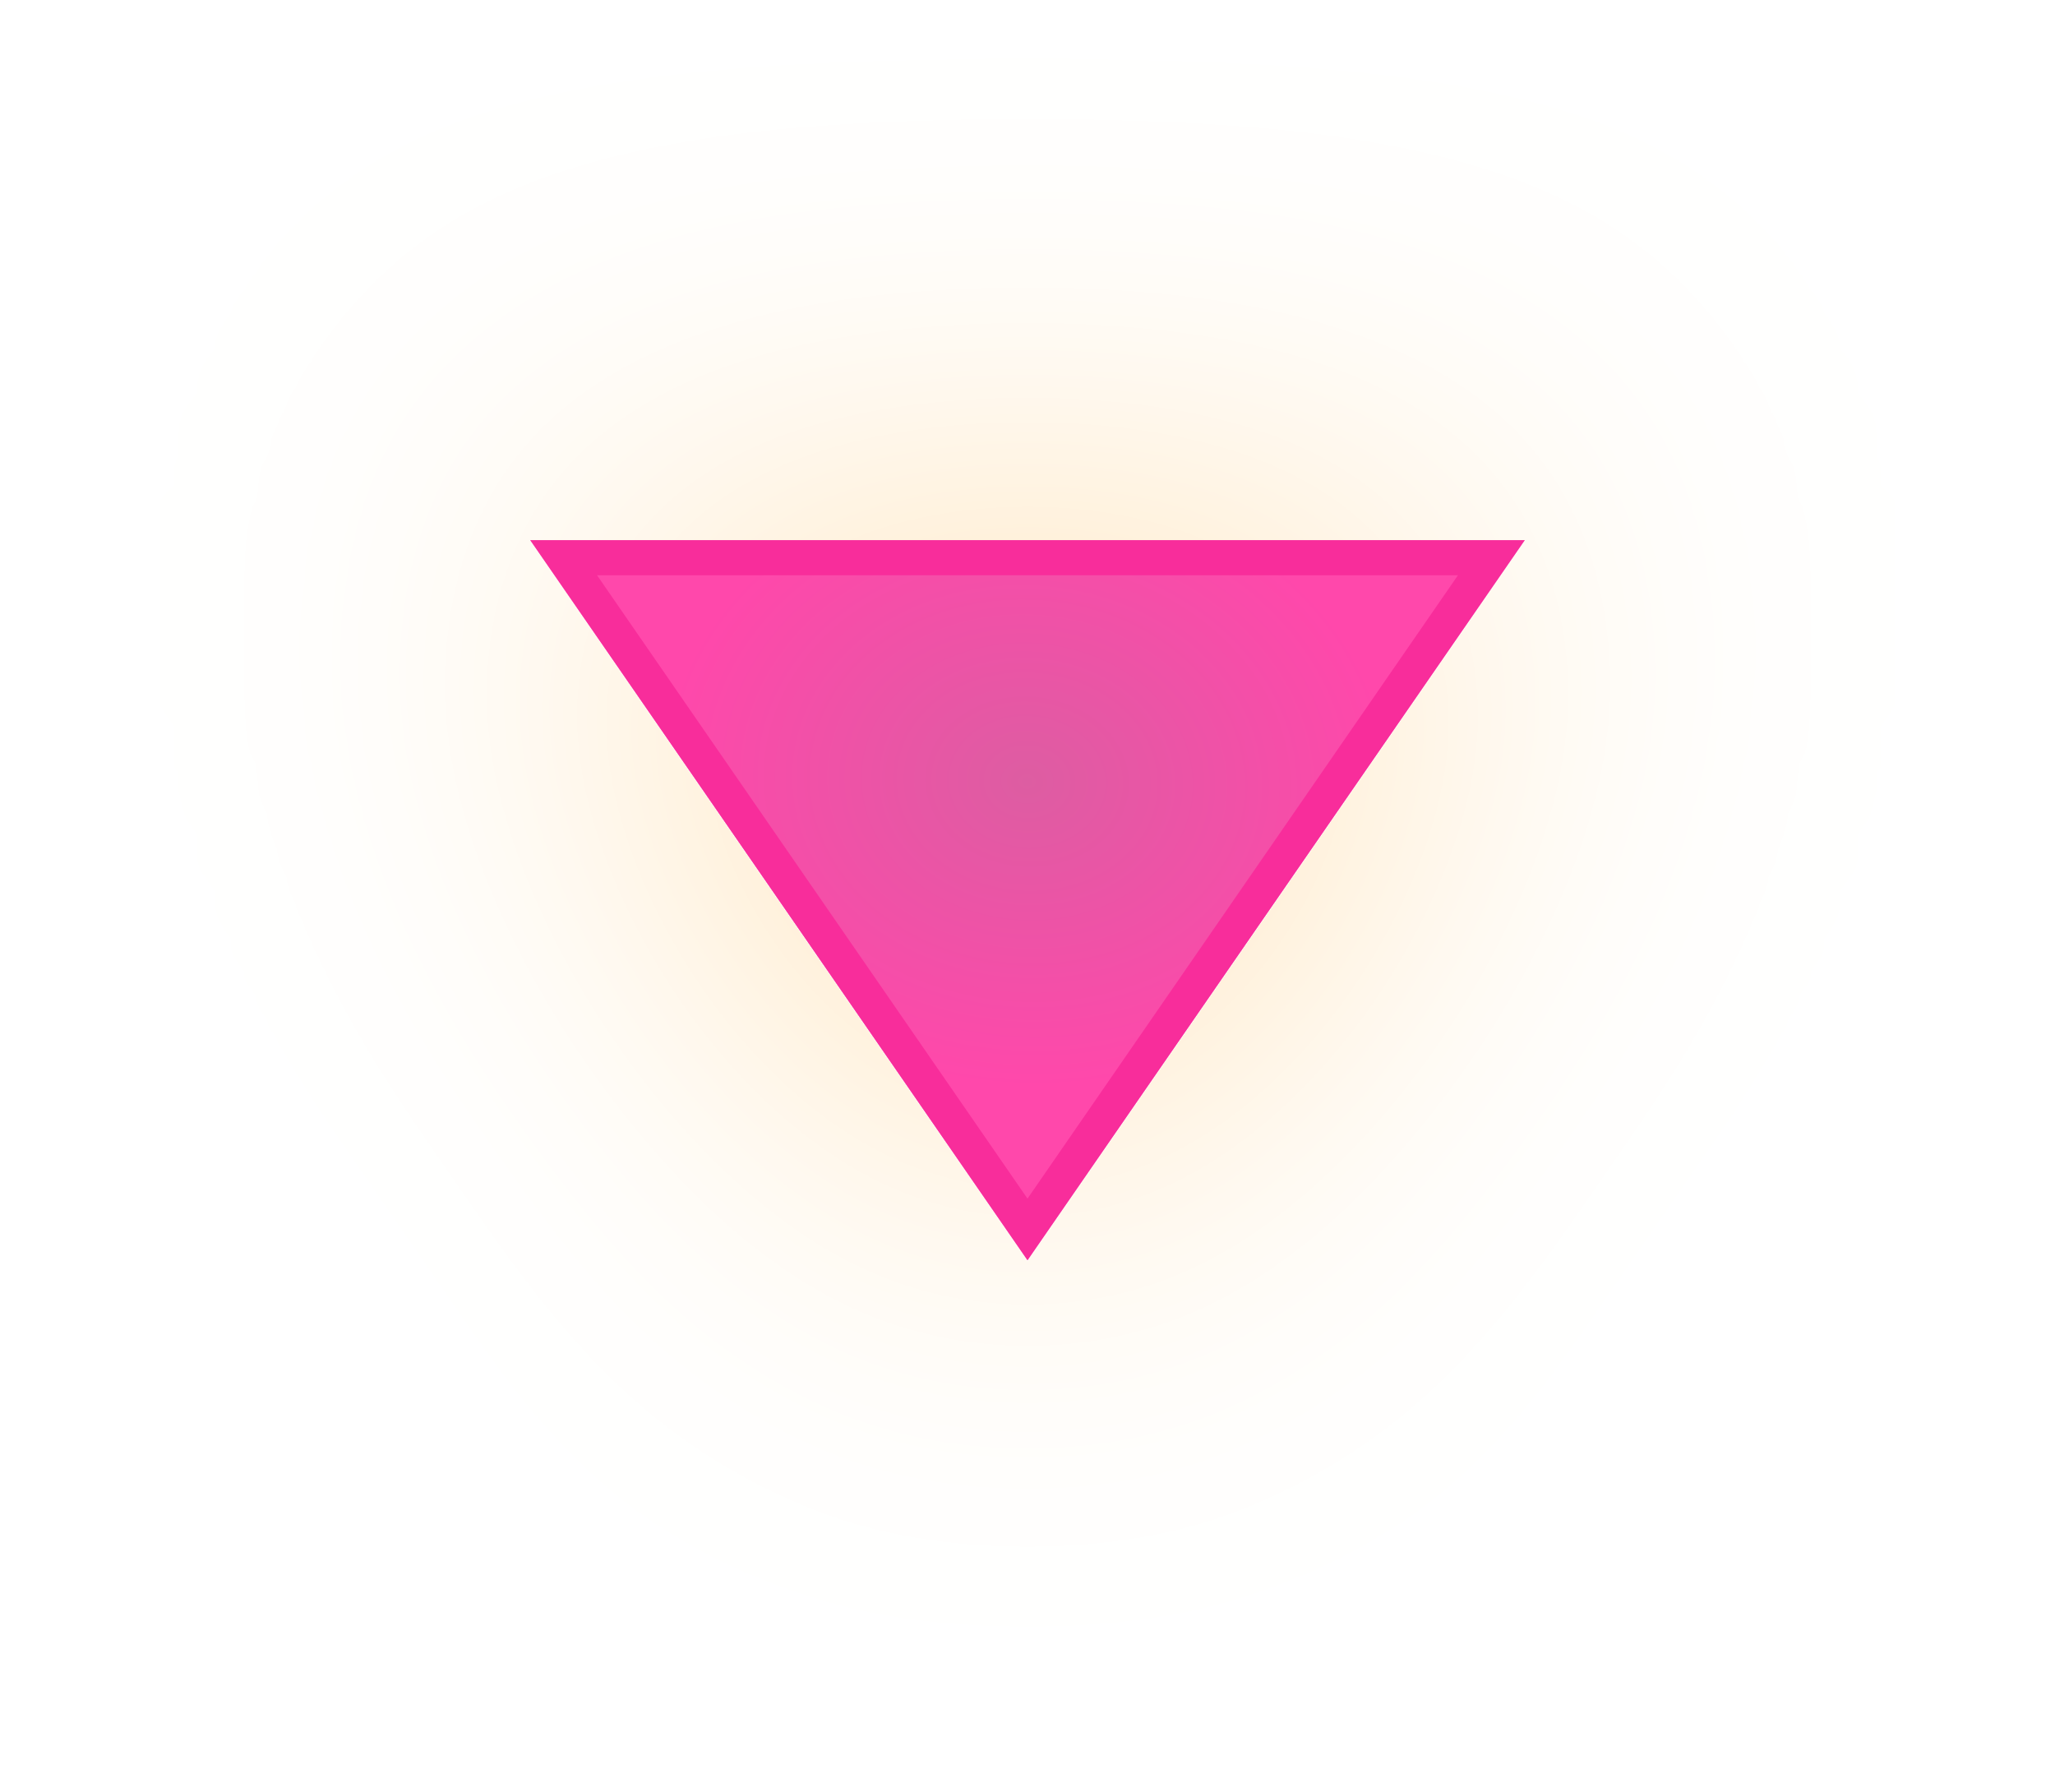
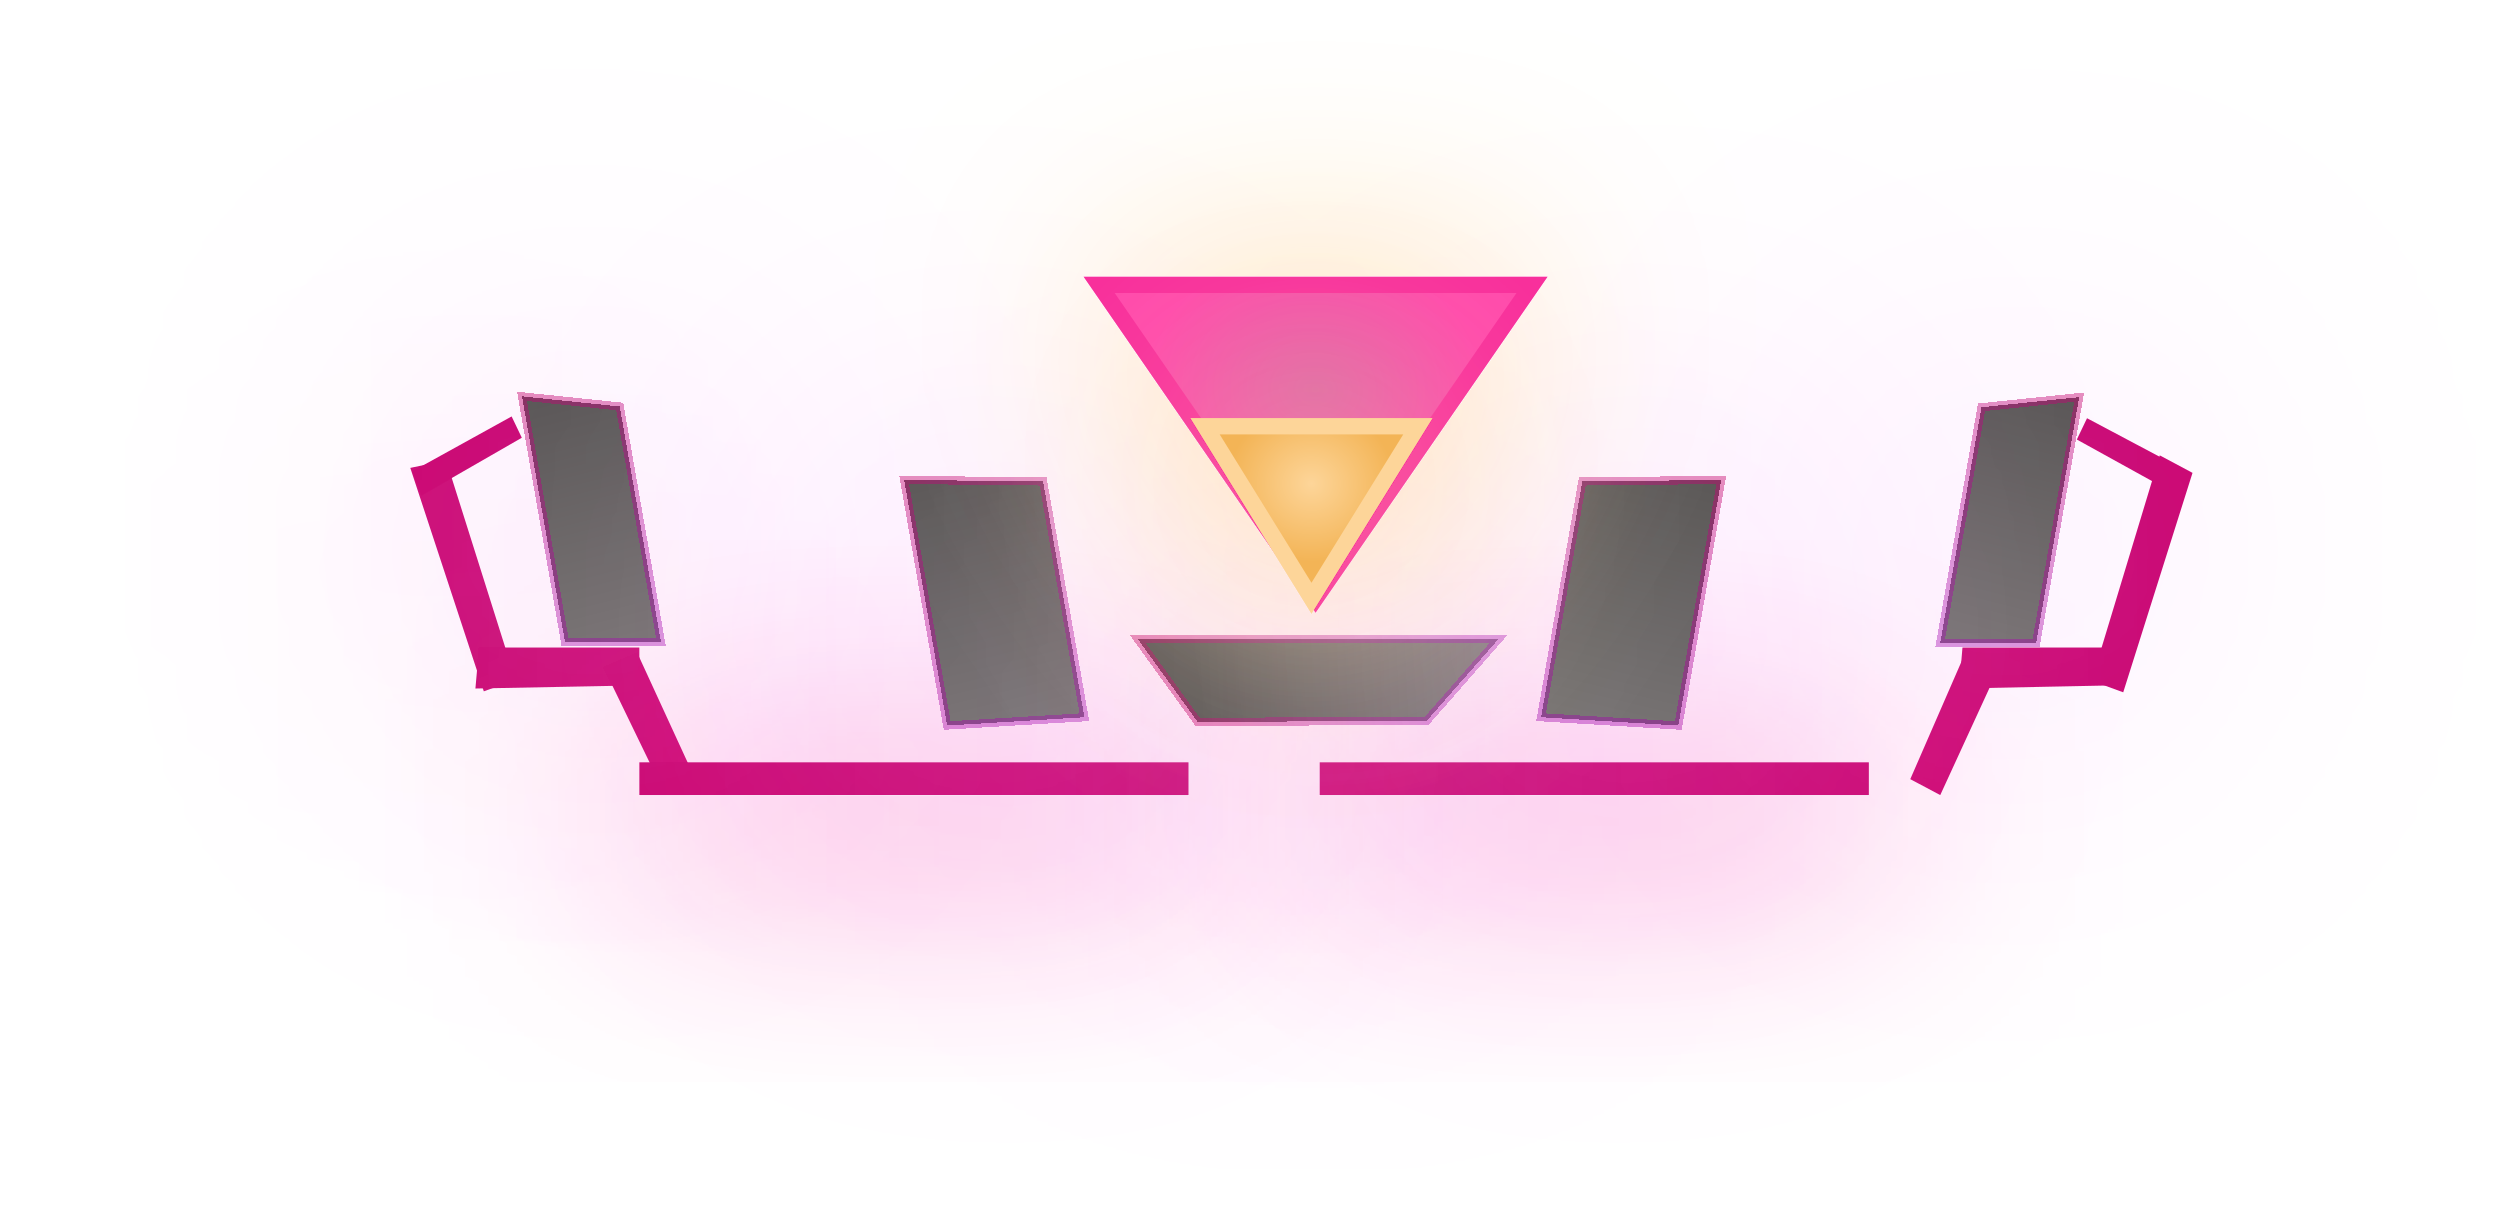
- <svg xmlns="http://www.w3.org/2000/svg" width="117" height="102" viewBox="0 0 117 102" fill="none">
-   <g filter="url(#filter0_d_5_19)">
-     <path d="M58.5 70L32.086 31.75L84.914 31.75L58.5 70Z" fill="url(#paint0_diamond_5_19)" />
-     <path d="M58.5 70L32.086 31.75L84.914 31.75L58.5 70Z" stroke="#F82D9B" stroke-width="2" />
+ <svg xmlns="http://www.w3.org/2000/svg" width="305" height="147" viewBox="0 0 305 147" fill="none">
+   <g filter="url(#filter0_d_4001_2)">
+     <path d="M50.055 57.083L54.432 56.163L62.886 82.935L59.024 84.344L54.539 70.713L50.055 57.083Z" fill="#C8006C" />
+   </g>
+   <path d="M263.494 55.556L267.487 57.69L259.033 84.462L255.17 83.052L259.332 69.304L263.494 55.556Z" fill="#C8006C" />
+   <g filter="url(#filter1_d_4001_2)">
+     <path d="M58 84L58.443 79H78V83.614L68 83.807L58 84Z" fill="#C8006C" />
+   </g>
+   <path d="M239 84L239.421 79H258V83.614L248.5 83.807L239 84Z" fill="#C8006C" />
+   <g filter="url(#filter2_d_4001_2)">
+     <path d="M73.628 81.415L77.749 79.656L84.755 94.895L81.098 96.837L77.363 89.126L73.628 81.415Z" fill="#C8006C" />
+   </g>
+   <path d="M239.91 79.311L243.714 81.76L236.71 97L233.053 95.058L236.482 87.184L239.91 79.311Z" fill="#C8006C" />
+   <g filter="url(#filter3_d_4001_2)">
+     <path d="M51.402 60.454L50.329 57.486L62.418 50.805L63.661 53.404L57.532 56.929L51.402 60.454Z" fill="#C8006C" />
+   </g>
+   <path d="M267.084 57.638L265.463 60.303L253.374 53.622L254.617 51.023L260.851 54.33L267.084 57.638Z" fill="#C8006C" />
+   <g filter="url(#filter4_d_4001_2)">
+     <rect x="78" y="97" width="4" height="67" transform="rotate(-90 78 97)" fill="#C8016D" />
+   </g>
+   <g filter="url(#filter5_d_4001_2)">
+     <rect x="161" y="97" width="4" height="67" transform="rotate(-90 161 97)" fill="#C8016D" />
+   </g>
+   <g filter="url(#filter6_d_4001_2)">
+     <path d="M63.685 48.353L75.604 49.591L80.642 78.355L68.933 78.316L63.685 48.353Z" fill="url(#paint0_linear_4001_2)" shape-rendering="crispEdges" />
+     <path d="M63.685 48.353L75.604 49.591L80.642 78.355L68.933 78.316L63.685 48.353Z" stroke="url(#paint1_linear_4001_2)" shape-rendering="crispEdges" />
+   </g>
+   <g filter="url(#filter7_d_4001_2)">
+     <path d="M253.661 48.449L241.742 49.686L236.703 78.451L248.412 78.412L253.661 48.449Z" fill="url(#paint2_linear_4001_2)" shape-rendering="crispEdges" />
+     <path d="M253.661 48.449L241.742 49.686L236.703 78.451L248.412 78.412L253.661 48.449Z" stroke="url(#paint3_linear_4001_2)" shape-rendering="crispEdges" />
+   </g>
+   <g filter="url(#filter8_d_4001_2)">
+     <path d="M110.306 58.55L127.257 58.737L132.296 87.501L115.555 88.513L110.306 58.55Z" fill="url(#paint4_linear_4001_2)" shape-rendering="crispEdges" />
+     <path d="M110.306 58.55L127.257 58.737L132.296 87.501L115.555 88.513L110.306 58.55Z" stroke="url(#paint5_linear_4001_2)" shape-rendering="crispEdges" />
+   </g>
+   <g filter="url(#filter9_d_4001_2)">
+     <path d="M146.116 88.07L138.797 77.953L182.829 77.953L174.053 87.948L146.116 88.07Z" fill="url(#paint6_linear_4001_2)" shape-rendering="crispEdges" />
+     <path d="M146.116 88.07L138.797 77.953L182.829 77.953L174.053 87.948L146.116 88.07Z" stroke="url(#paint7_linear_4001_2)" shape-rendering="crispEdges" />
+   </g>
+   <g filter="url(#filter10_d_4001_2)">
+     <path d="M209.999 58.55L193.048 58.737L188.009 87.501L204.75 88.513L209.999 58.55Z" fill="url(#paint8_linear_4001_2)" shape-rendering="crispEdges" />
+     <path d="M209.999 58.55L193.048 58.737L188.009 87.501L204.75 88.513L209.999 58.55Z" stroke="url(#paint9_linear_4001_2)" shape-rendering="crispEdges" />
+   </g>
+   <g filter="url(#filter11_d_4001_2)">
+     <path d="M160.5 73L134.086 34.75L186.914 34.75L160.5 73Z" fill="url(#paint10_diamond_4001_2)" />
+     <path d="M160.5 73L134.086 34.75L186.914 34.75L160.5 73Z" stroke="#F82D9B" stroke-width="2" />
+   </g>
+   <g filter="url(#filter12_d_4001_2)">
+     <path d="M160 73L147.01 52H172.99L160 73Z" fill="url(#paint11_diamond_4001_2)" />
+     <path d="M160 73L147.01 52H172.99L160 73Z" stroke="#FDD599" stroke-width="2" />
  </g>
  <defs>
-     <filter id="filter0_d_5_19" x="0.18" y="0.75" width="116.639" height="101.01" filterUnits="userSpaceOnUse" color-interpolation-filters="sRGB">
+     <filter id="filter0_d_4001_2" x="0.055" y="6.163" width="112.831" height="128.181" filterUnits="userSpaceOnUse" color-interpolation-filters="sRGB">
+       <feFlood flood-opacity="0" result="BackgroundImageFix" />
+       <feColorMatrix in="SourceAlpha" type="matrix" values="0 0 0 0 0 0 0 0 0 0 0 0 0 0 0 0 0 0 127 0" result="hardAlpha" />
+       <feOffset />
+       <feGaussianBlur stdDeviation="25" />
+       <feComposite in2="hardAlpha" operator="out" />
+       <feColorMatrix type="matrix" values="0 0 0 0 1 0 0 0 0 0.762 0 0 0 0 0.891 0 0 0 1 0" />
+       <feBlend mode="normal" in2="BackgroundImageFix" result="effect1_dropShadow_4001_2" />
+       <feBlend mode="normal" in="SourceGraphic" in2="effect1_dropShadow_4001_2" result="shape" />
+     </filter>
+     <filter id="filter1_d_4001_2" x="8" y="29" width="120" height="105" filterUnits="userSpaceOnUse" color-interpolation-filters="sRGB">
+       <feFlood flood-opacity="0" result="BackgroundImageFix" />
+       <feColorMatrix in="SourceAlpha" type="matrix" values="0 0 0 0 0 0 0 0 0 0 0 0 0 0 0 0 0 0 127 0" result="hardAlpha" />
+       <feOffset />
+       <feGaussianBlur stdDeviation="25" />
+       <feComposite in2="hardAlpha" operator="out" />
+       <feColorMatrix type="matrix" values="0 0 0 0 1 0 0 0 0 0.762 0 0 0 0 0.891 0 0 0 1 0" />
+       <feBlend mode="normal" in2="BackgroundImageFix" result="effect1_dropShadow_4001_2" />
+       <feBlend mode="normal" in="SourceGraphic" in2="effect1_dropShadow_4001_2" result="shape" />
+     </filter>
+     <filter id="filter2_d_4001_2" x="23.628" y="29.656" width="111.127" height="117.181" filterUnits="userSpaceOnUse" color-interpolation-filters="sRGB">
+       <feFlood flood-opacity="0" result="BackgroundImageFix" />
+       <feColorMatrix in="SourceAlpha" type="matrix" values="0 0 0 0 0 0 0 0 0 0 0 0 0 0 0 0 0 0 127 0" result="hardAlpha" />
+       <feOffset />
+       <feGaussianBlur stdDeviation="25" />
+       <feComposite in2="hardAlpha" operator="out" />
+       <feColorMatrix type="matrix" values="0 0 0 0 1 0 0 0 0 0.762 0 0 0 0 0.891 0 0 0 1 0" />
+       <feBlend mode="normal" in2="BackgroundImageFix" result="effect1_dropShadow_4001_2" />
+       <feBlend mode="normal" in="SourceGraphic" in2="effect1_dropShadow_4001_2" result="shape" />
+     </filter>
+     <filter id="filter3_d_4001_2" x="0.329" y="0.805" width="113.333" height="109.649" filterUnits="userSpaceOnUse" color-interpolation-filters="sRGB">
+       <feFlood flood-opacity="0" result="BackgroundImageFix" />
+       <feColorMatrix in="SourceAlpha" type="matrix" values="0 0 0 0 0 0 0 0 0 0 0 0 0 0 0 0 0 0 127 0" result="hardAlpha" />
+       <feOffset />
+       <feGaussianBlur stdDeviation="25" />
+       <feComposite in2="hardAlpha" operator="out" />
+       <feColorMatrix type="matrix" values="0 0 0 0 1 0 0 0 0 0.762 0 0 0 0 0.891 0 0 0 1 0" />
+       <feBlend mode="normal" in2="BackgroundImageFix" result="effect1_dropShadow_4001_2" />
+       <feBlend mode="normal" in="SourceGraphic" in2="effect1_dropShadow_4001_2" result="shape" />
+     </filter>
+     <filter id="filter4_d_4001_2" x="47" y="66" width="129" height="66" filterUnits="userSpaceOnUse" color-interpolation-filters="sRGB">
+       <feFlood flood-opacity="0" result="BackgroundImageFix" />
+       <feColorMatrix in="SourceAlpha" type="matrix" values="0 0 0 0 0 0 0 0 0 0 0 0 0 0 0 0 0 0 127 0" result="hardAlpha" />
+       <feMorphology radius="1" operator="dilate" in="SourceAlpha" result="effect1_dropShadow_4001_2" />
+       <feOffset dy="4" />
+       <feGaussianBlur stdDeviation="15" />
+       <feComposite in2="hardAlpha" operator="out" />
+       <feColorMatrix type="matrix" values="0 0 0 0 0.972 0 0 0 0 0.177 0 0 0 0 0.606 0 0 0 1 0" />
+       <feBlend mode="normal" in2="BackgroundImageFix" result="effect1_dropShadow_4001_2" />
+       <feBlend mode="normal" in="SourceGraphic" in2="effect1_dropShadow_4001_2" result="shape" />
+     </filter>
+     <filter id="filter5_d_4001_2" x="130" y="66" width="129" height="66" filterUnits="userSpaceOnUse" color-interpolation-filters="sRGB">
+       <feFlood flood-opacity="0" result="BackgroundImageFix" />
+       <feColorMatrix in="SourceAlpha" type="matrix" values="0 0 0 0 0 0 0 0 0 0 0 0 0 0 0 0 0 0 127 0" result="hardAlpha" />
+       <feMorphology radius="1" operator="dilate" in="SourceAlpha" result="effect1_dropShadow_4001_2" />
+       <feOffset dy="4" />
+       <feGaussianBlur stdDeviation="15" />
+       <feComposite in2="hardAlpha" operator="out" />
+       <feColorMatrix type="matrix" values="0 0 0 0 0.972 0 0 0 0 0.177 0 0 0 0 0.606 0 0 0 1 0" />
+       <feBlend mode="normal" in2="BackgroundImageFix" result="effect1_dropShadow_4001_2" />
+       <feBlend mode="normal" in="SourceGraphic" in2="effect1_dropShadow_4001_2" result="shape" />
+     </filter>
+     <filter id="filter6_d_4001_2" x="13.078" y="1.783" width="118.161" height="131.077" filterUnits="userSpaceOnUse" color-interpolation-filters="sRGB">
+       <feFlood flood-opacity="0" result="BackgroundImageFix" />
+       <feColorMatrix in="SourceAlpha" type="matrix" values="0 0 0 0 0 0 0 0 0 0 0 0 0 0 0 0 0 0 127 0" result="hardAlpha" />
+       <feOffset dy="4" />
+       <feGaussianBlur stdDeviation="25" />
+       <feComposite in2="hardAlpha" operator="out" />
+       <feColorMatrix type="matrix" values="0 0 0 0 0.972 0 0 0 0 0.652 0 0 0 0 1 0 0 0 1 0" />
+       <feBlend mode="normal" in2="BackgroundImageFix" result="effect1_dropShadow_4001_2" />
+       <feBlend mode="normal" in="SourceGraphic" in2="effect1_dropShadow_4001_2" result="shape" />
+     </filter>
+     <filter id="filter7_d_4001_2" x="186.107" y="1.879" width="118.161" height="131.077" filterUnits="userSpaceOnUse" color-interpolation-filters="sRGB">
+       <feFlood flood-opacity="0" result="BackgroundImageFix" />
+       <feColorMatrix in="SourceAlpha" type="matrix" values="0 0 0 0 0 0 0 0 0 0 0 0 0 0 0 0 0 0 127 0" result="hardAlpha" />
+       <feOffset dy="4" />
+       <feGaussianBlur stdDeviation="25" />
+       <feComposite in2="hardAlpha" operator="out" />
+       <feColorMatrix type="matrix" values="0 0 0 0 0.972 0 0 0 0 0.652 0 0 0 0 1 0 0 0 1 0" />
+       <feBlend mode="normal" in2="BackgroundImageFix" result="effect1_dropShadow_4001_2" />
+       <feBlend mode="normal" in="SourceGraphic" in2="effect1_dropShadow_4001_2" result="shape" />
+     </filter>
+     <filter id="filter8_d_4001_2" x="59.71" y="12.041" width="123.176" height="131" filterUnits="userSpaceOnUse" color-interpolation-filters="sRGB">
+       <feFlood flood-opacity="0" result="BackgroundImageFix" />
+       <feColorMatrix in="SourceAlpha" type="matrix" values="0 0 0 0 0 0 0 0 0 0 0 0 0 0 0 0 0 0 127 0" result="hardAlpha" />
+       <feOffset dy="4" />
+       <feGaussianBlur stdDeviation="25" />
+       <feComposite in2="hardAlpha" operator="out" />
+       <feColorMatrix type="matrix" values="0 0 0 0 0.972 0 0 0 0 0.652 0 0 0 0 1 0 0 0 1 0" />
+       <feBlend mode="normal" in2="BackgroundImageFix" result="effect1_dropShadow_4001_2" />
+       <feBlend mode="normal" in="SourceGraphic" in2="effect1_dropShadow_4001_2" result="shape" />
+     </filter>
+     <filter id="filter9_d_4001_2" x="87.818" y="31.453" width="146.115" height="111.118" filterUnits="userSpaceOnUse" color-interpolation-filters="sRGB">
+       <feFlood flood-opacity="0" result="BackgroundImageFix" />
+       <feColorMatrix in="SourceAlpha" type="matrix" values="0 0 0 0 0 0 0 0 0 0 0 0 0 0 0 0 0 0 127 0" result="hardAlpha" />
+       <feOffset dy="4" />
+       <feGaussianBlur stdDeviation="25" />
+       <feComposite in2="hardAlpha" operator="out" />
+       <feColorMatrix type="matrix" values="0 0 0 0 0.972 0 0 0 0 0.652 0 0 0 0 1 0 0 0 1 0" />
+       <feBlend mode="normal" in2="BackgroundImageFix" result="effect1_dropShadow_4001_2" />
+       <feBlend mode="normal" in="SourceGraphic" in2="effect1_dropShadow_4001_2" result="shape" />
+     </filter>
+     <filter id="filter10_d_4001_2" x="137.42" y="12.041" width="123.176" height="131" filterUnits="userSpaceOnUse" color-interpolation-filters="sRGB">
+       <feFlood flood-opacity="0" result="BackgroundImageFix" />
+       <feColorMatrix in="SourceAlpha" type="matrix" values="0 0 0 0 0 0 0 0 0 0 0 0 0 0 0 0 0 0 127 0" result="hardAlpha" />
+       <feOffset dy="4" />
+       <feGaussianBlur stdDeviation="25" />
+       <feComposite in2="hardAlpha" operator="out" />
+       <feColorMatrix type="matrix" values="0 0 0 0 0.972 0 0 0 0 0.652 0 0 0 0 1 0 0 0 1 0" />
+       <feBlend mode="normal" in2="BackgroundImageFix" result="effect1_dropShadow_4001_2" />
+       <feBlend mode="normal" in="SourceGraphic" in2="effect1_dropShadow_4001_2" result="shape" />
+     </filter>
+     <filter id="filter11_d_4001_2" x="102.18" y="3.75" width="116.639" height="101.01" filterUnits="userSpaceOnUse" color-interpolation-filters="sRGB">
      <feFlood flood-opacity="0" result="BackgroundImageFix" />
      <feColorMatrix in="SourceAlpha" type="matrix" values="0 0 0 0 0 0 0 0 0 0 0 0 0 0 0 0 0 0 127 0" result="hardAlpha" />
      <feOffset />
      <feGaussianBlur stdDeviation="15" />
      <feComposite in2="hardAlpha" operator="out" />
      <feColorMatrix type="matrix" values="0 0 0 0 1 0 0 0 0 0.879 0 0 0 0 0.697 0 0 0 1 0" />
-       <feBlend mode="normal" in2="BackgroundImageFix" result="effect1_dropShadow_5_19" />
-       <feBlend mode="normal" in="SourceGraphic" in2="effect1_dropShadow_5_19" result="shape" />
-     </filter>
-     <radialGradient id="paint0_diamond_5_19" cx="0" cy="0" r="1" gradientUnits="userSpaceOnUse" gradientTransform="translate(58.5 44.5) rotate(94.0246) scale(17.3829 20.7604)">
+       <feBlend mode="normal" in2="BackgroundImageFix" result="effect1_dropShadow_4001_2" />
+       <feBlend mode="normal" in="SourceGraphic" in2="effect1_dropShadow_4001_2" result="shape" />
+     </filter>
+     <filter id="filter12_d_4001_2" x="115.215" y="21" width="89.57" height="83.901" filterUnits="userSpaceOnUse" color-interpolation-filters="sRGB">
+       <feFlood flood-opacity="0" result="BackgroundImageFix" />
+       <feColorMatrix in="SourceAlpha" type="matrix" values="0 0 0 0 0 0 0 0 0 0 0 0 0 0 0 0 0 0 127 0" result="hardAlpha" />
+       <feOffset />
+       <feGaussianBlur stdDeviation="15" />
+       <feComposite in2="hardAlpha" operator="out" />
+       <feColorMatrix type="matrix" values="0 0 0 0 1 0 0 0 0 0.879 0 0 0 0 0.697 0 0 0 1 0" />
+       <feBlend mode="normal" in2="BackgroundImageFix" result="effect1_dropShadow_4001_2" />
+       <feBlend mode="normal" in="SourceGraphic" in2="effect1_dropShadow_4001_2" result="shape" />
+     </filter>
+     <linearGradient id="paint0_linear_4001_2" x1="69.329" y1="47.175" x2="96.674" y2="154.487" gradientUnits="userSpaceOnUse">
+       <stop stop-color="#5A5757" />
+       <stop offset="1" stop-color="#C0B9B9" />
+     </linearGradient>
+     <linearGradient id="paint1_linear_4001_2" x1="63.638" y1="45.727" x2="78.218" y2="78.083" gradientUnits="userSpaceOnUse">
+       <stop stop-color="#C8006C" stop-opacity="0.45" />
+       <stop offset="1" stop-color="#A301B1" stop-opacity="0.41" />
+     </linearGradient>
+     <linearGradient id="paint2_linear_4001_2" x1="248.016" y1="47.27" x2="220.671" y2="154.582" gradientUnits="userSpaceOnUse">
+       <stop stop-color="#5A5757" />
+       <stop offset="1" stop-color="#C0B9B9" />
+     </linearGradient>
+     <linearGradient id="paint3_linear_4001_2" x1="253.708" y1="45.822" x2="239.128" y2="78.179" gradientUnits="userSpaceOnUse">
+       <stop stop-color="#C8006C" stop-opacity="0.45" />
+       <stop offset="1" stop-color="#A301B1" stop-opacity="0.41" />
+     </linearGradient>
+     <linearGradient id="paint4_linear_4001_2" x1="118.467" y1="56.846" x2="144.394" y2="164.616" gradientUnits="userSpaceOnUse">
+       <stop stop-color="#5A5757" />
+       <stop offset="1" stop-color="#C0B9B9" />
+     </linearGradient>
+     <linearGradient id="paint5_linear_4001_2" x1="110.437" y1="55.887" x2="123.05" y2="89.612" gradientUnits="userSpaceOnUse">
+       <stop stop-color="#C8006C" stop-opacity="0.45" />
+       <stop offset="1" stop-color="#A301B1" stop-opacity="0.41" />
+     </linearGradient>
+     <linearGradient id="paint6_linear_4001_2" x1="146.098" y1="83.078" x2="247.865" y2="77.986" gradientUnits="userSpaceOnUse">
+       <stop stop-color="#5A5757" />
+       <stop offset="1" stop-color="#C0B9B9" />
+     </linearGradient>
+     <linearGradient id="paint7_linear_4001_2" x1="143.743" y1="87.728" x2="175.582" y2="80.084" gradientUnits="userSpaceOnUse">
+       <stop stop-color="#C8006C" stop-opacity="0.45" />
+       <stop offset="1" stop-color="#A301B1" stop-opacity="0.41" />
+     </linearGradient>
+     <linearGradient id="paint8_linear_4001_2" x1="201.838" y1="56.846" x2="175.911" y2="164.616" gradientUnits="userSpaceOnUse">
+       <stop stop-color="#5A5757" />
+       <stop offset="1" stop-color="#C0B9B9" />
+     </linearGradient>
+     <linearGradient id="paint9_linear_4001_2" x1="209.868" y1="55.887" x2="197.255" y2="89.612" gradientUnits="userSpaceOnUse">
+       <stop stop-color="#C8006C" stop-opacity="0.45" />
+       <stop offset="1" stop-color="#A301B1" stop-opacity="0.41" />
+     </linearGradient>
+     <radialGradient id="paint10_diamond_4001_2" cx="0" cy="0" r="1" gradientUnits="userSpaceOnUse" gradientTransform="translate(160.5 47.5) rotate(94.0246) scale(17.3829 20.7604)">
      <stop stop-color="#DD5DA2" />
      <stop offset="1" stop-color="#FF48AB" />
    </radialGradient>
+     <radialGradient id="paint11_diamond_4001_2" cx="0" cy="0" r="1" gradientUnits="userSpaceOnUse" gradientTransform="translate(160 59) rotate(93.6063) scale(9.53889 10.215)">
+       <stop stop-color="#FDD599" />
+       <stop offset="1" stop-color="#F3B456" />
+     </radialGradient>
  </defs>
</svg>
